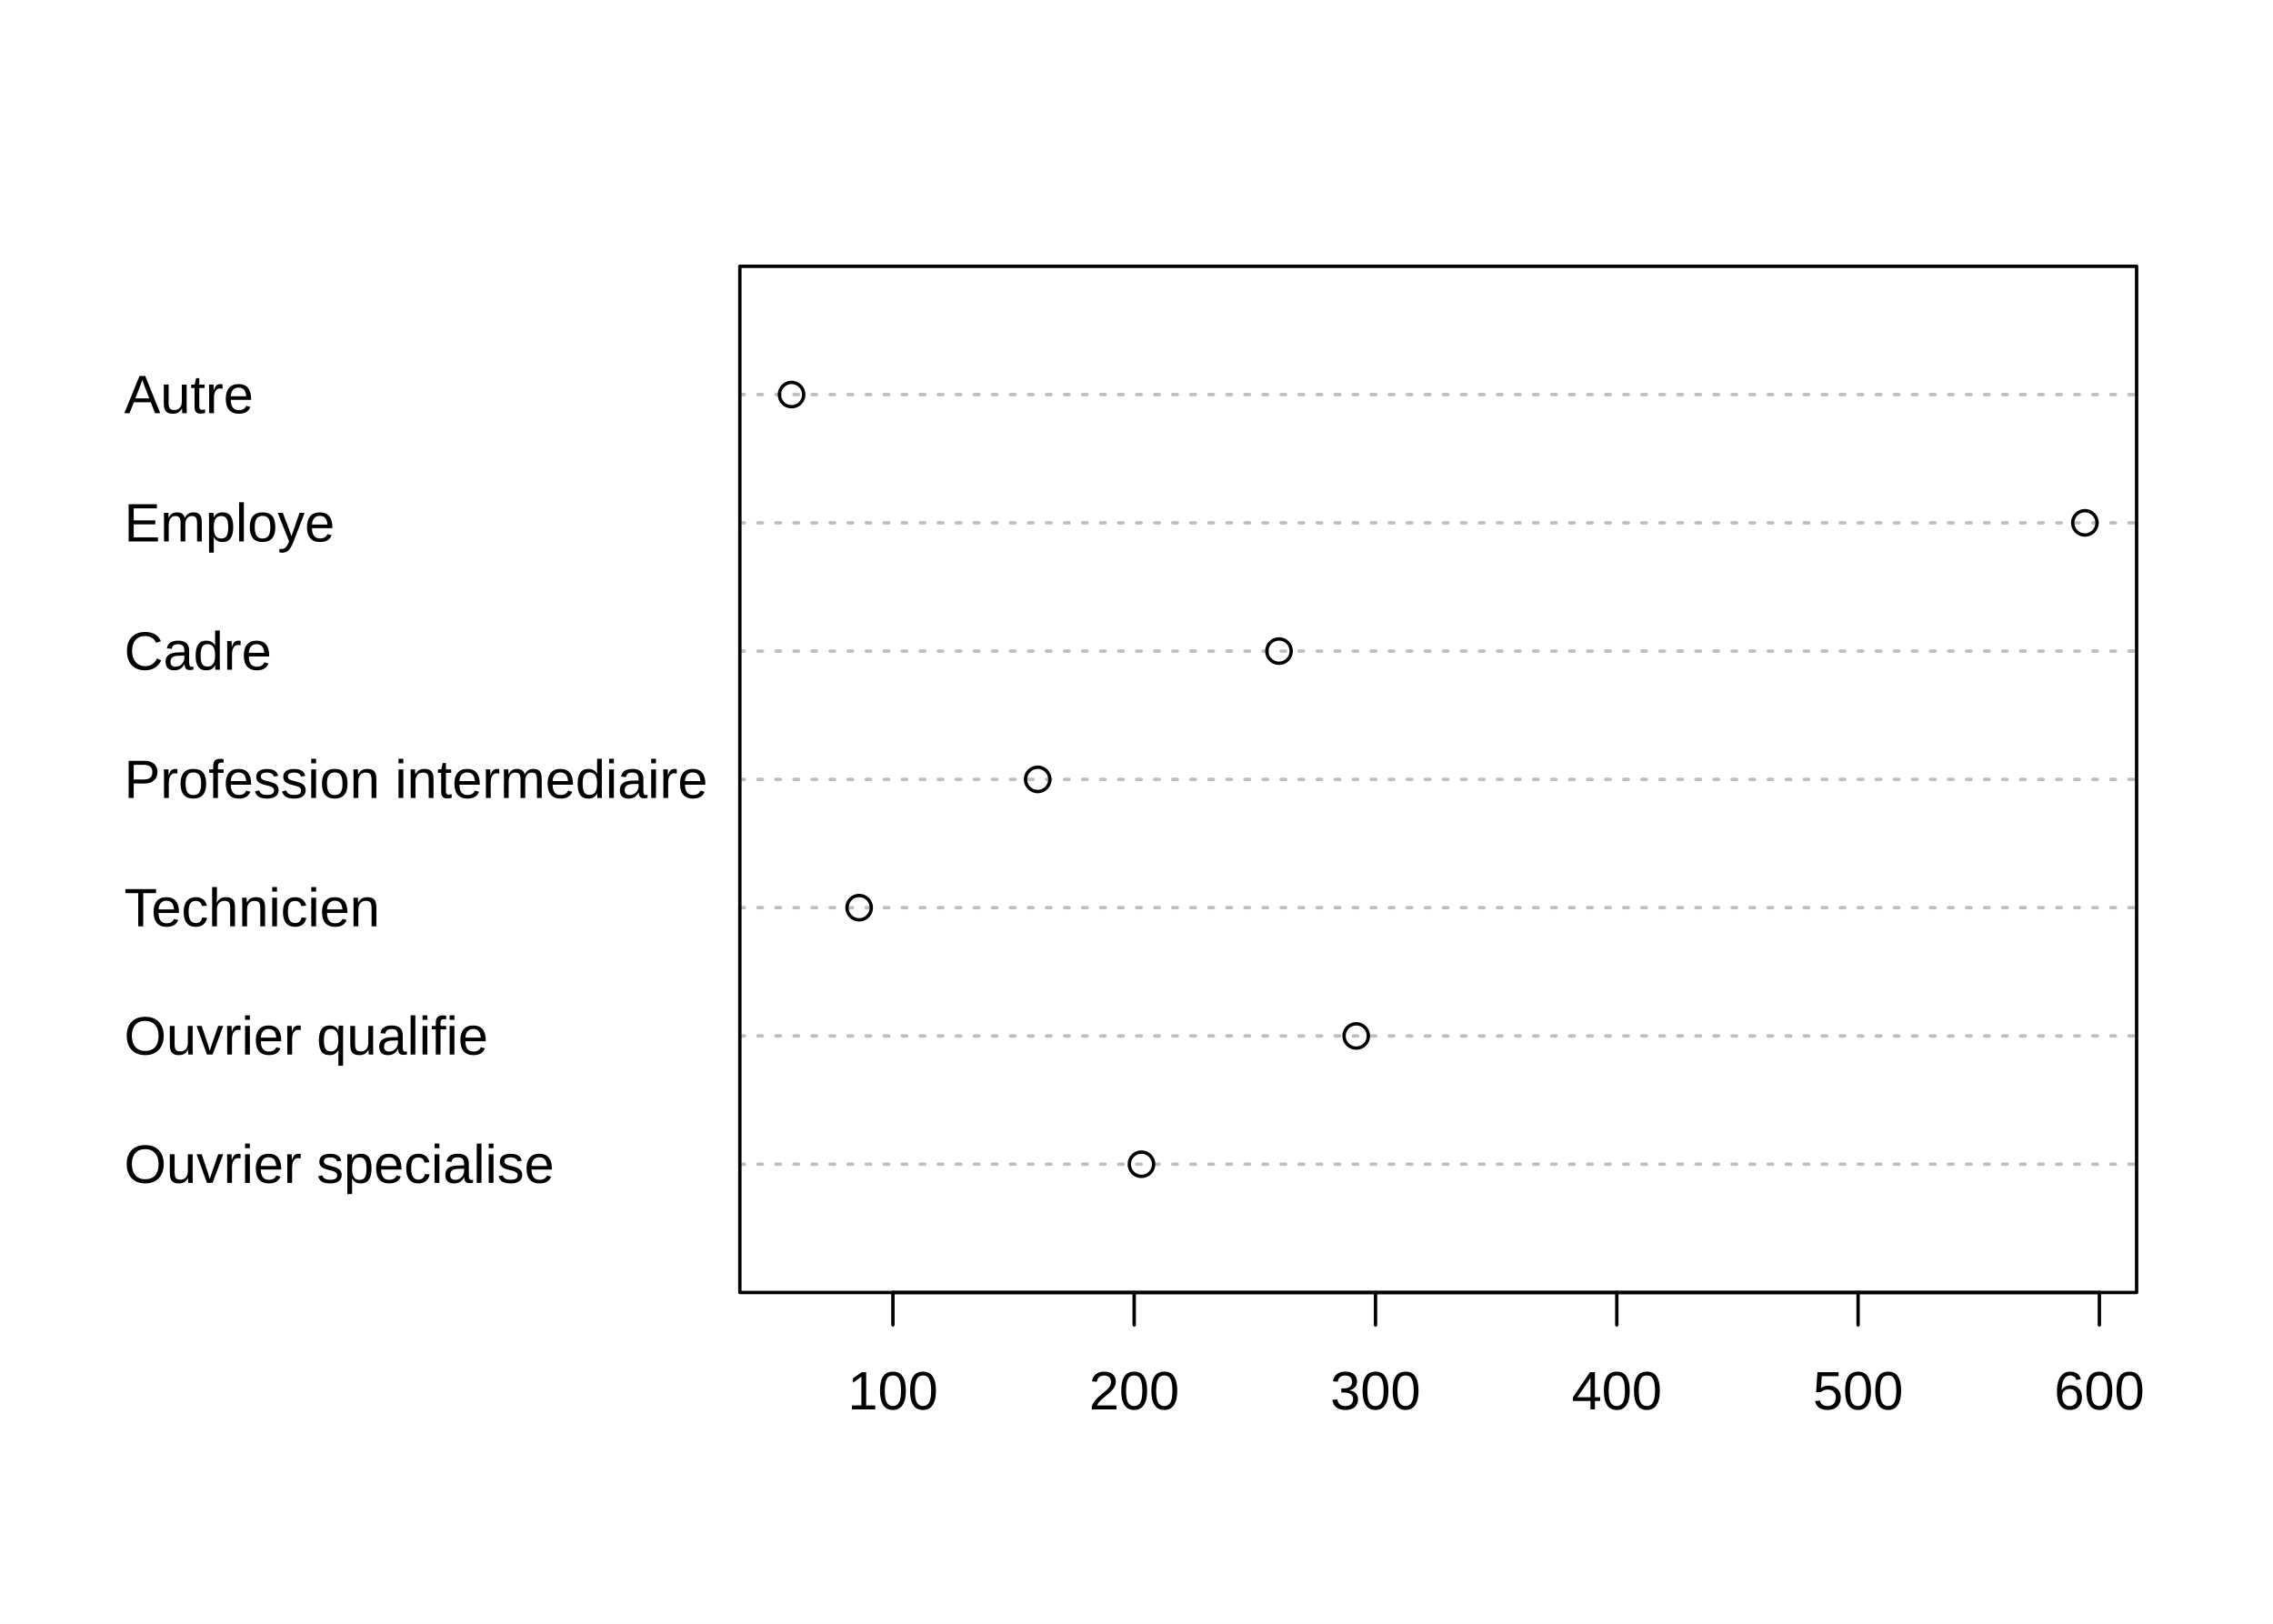
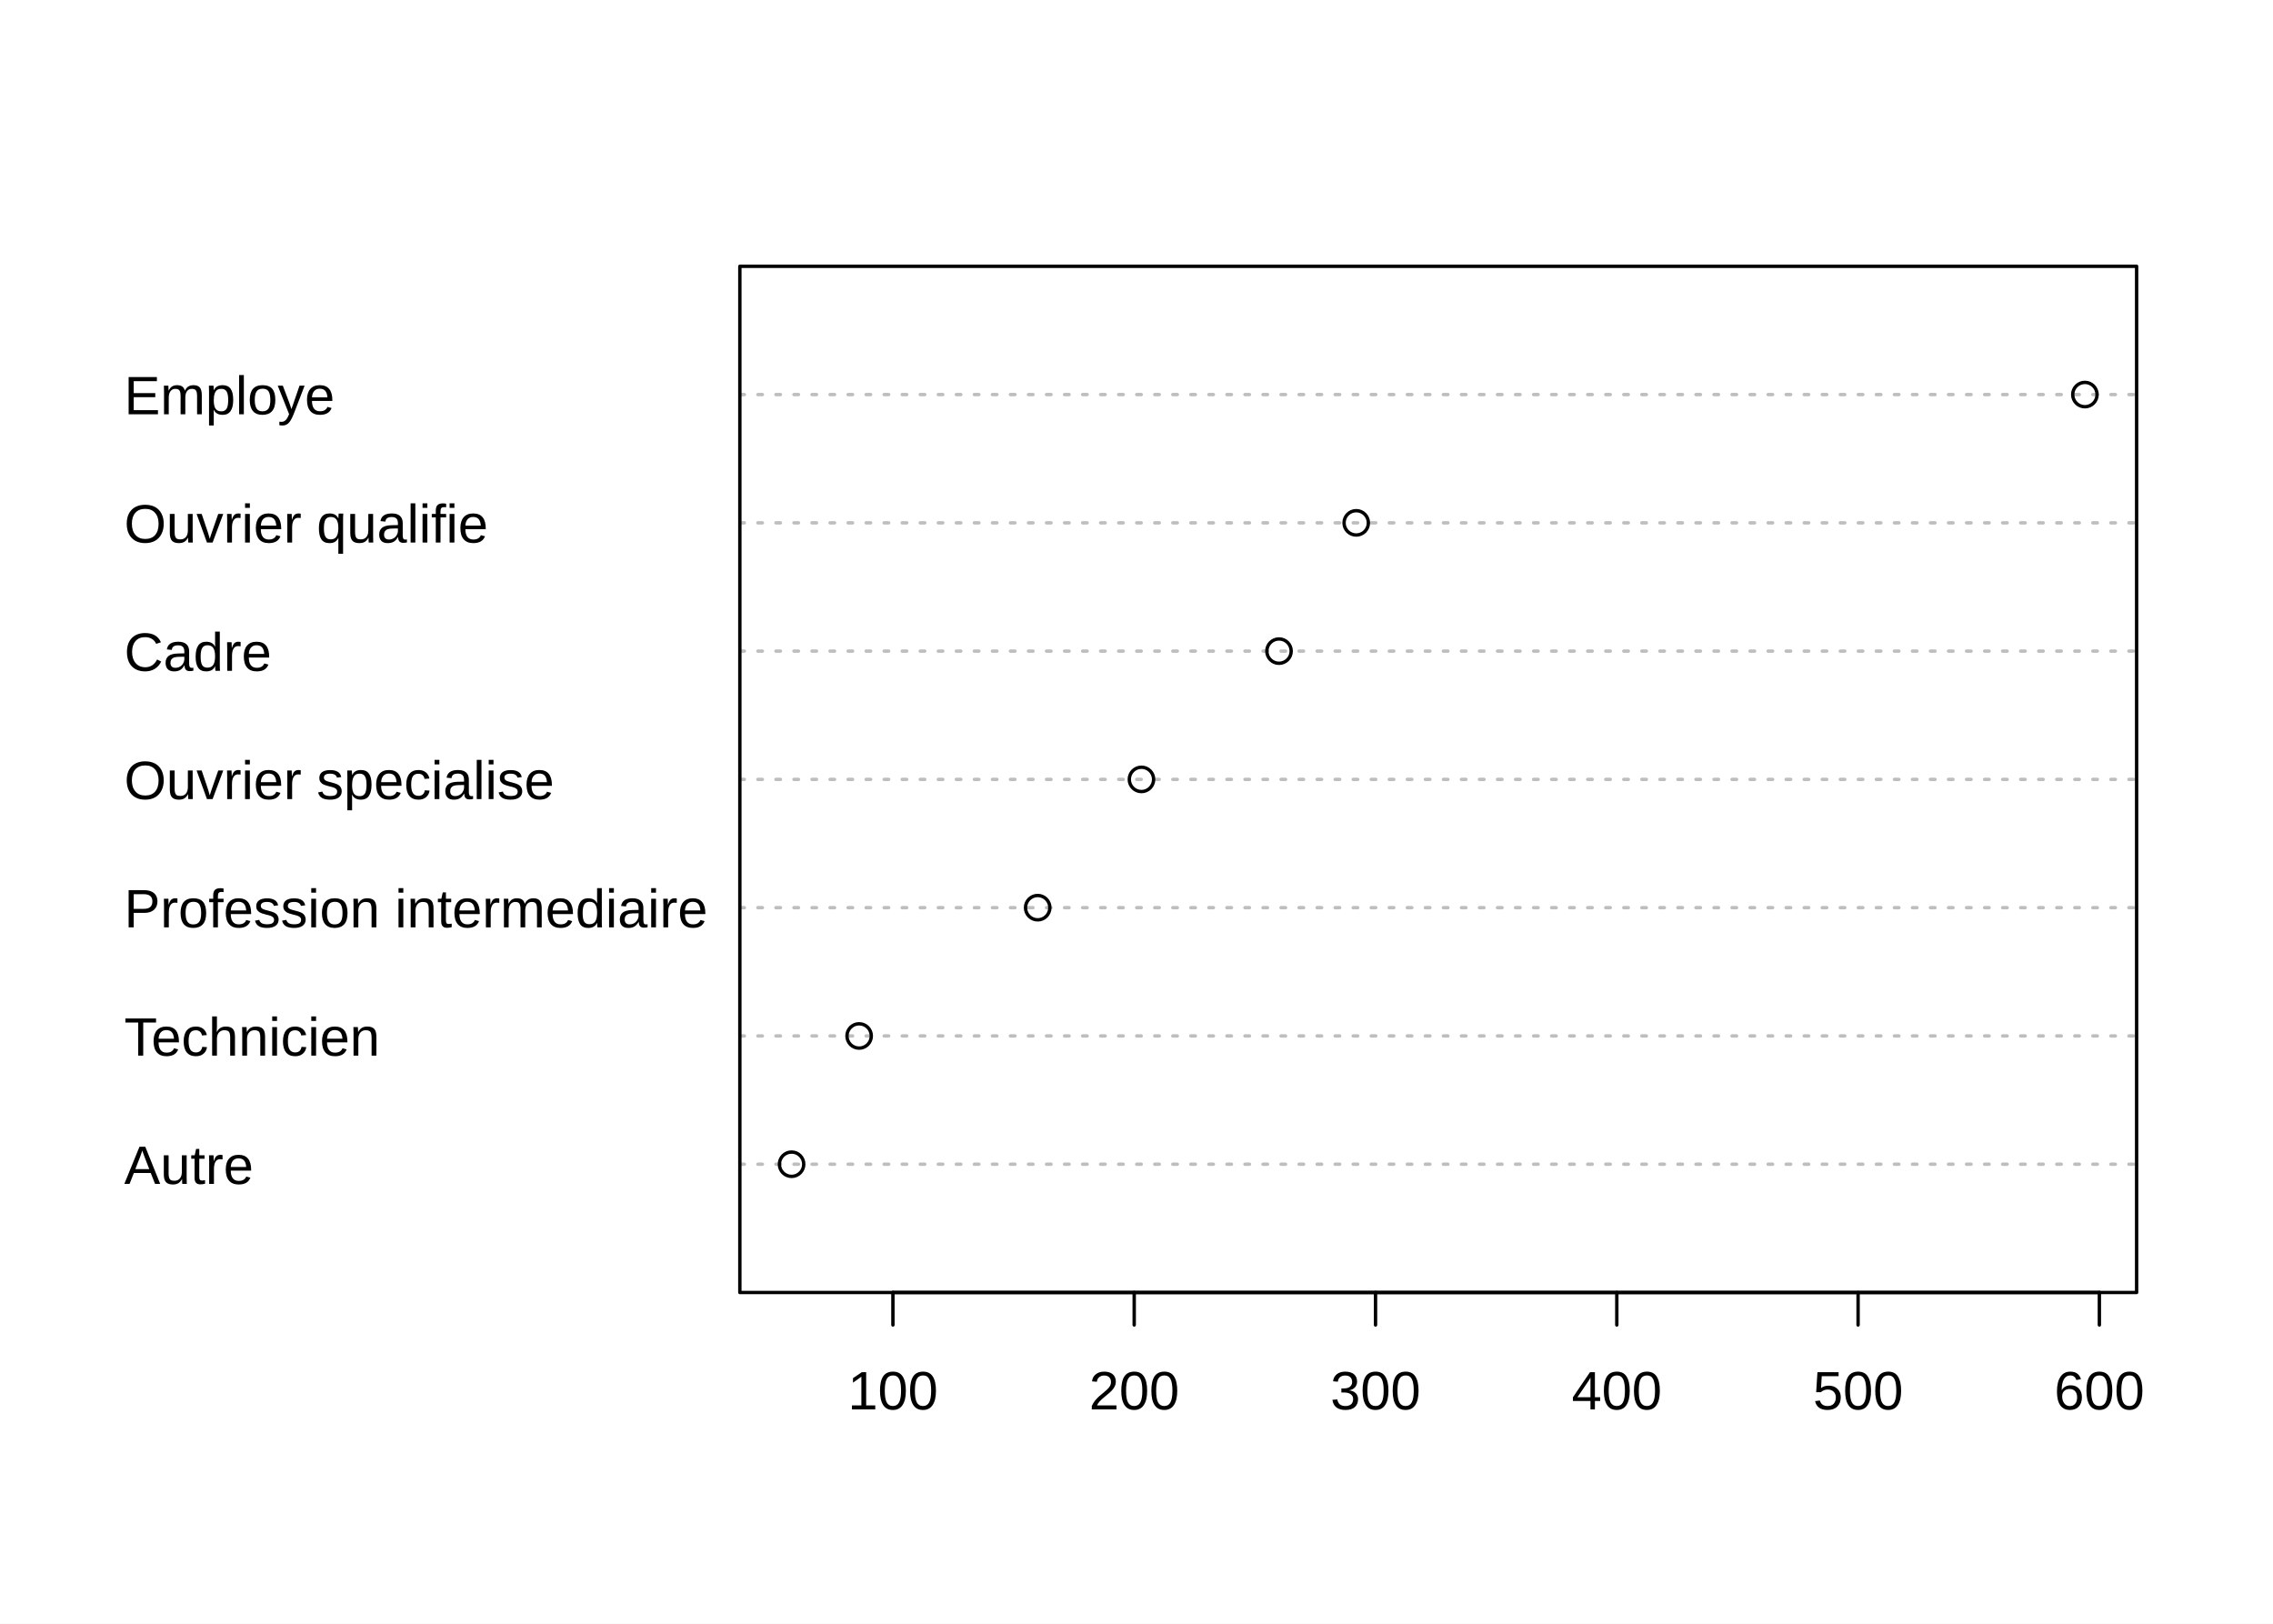
- <svg xmlns="http://www.w3.org/2000/svg" viewBox="0 0 504.00 360.00">
+ <svg xmlns="http://www.w3.org/2000/svg" class="svglite" width="504.00pt" height="360.00pt" viewBox="0 0 504.00 360.00">
  <defs>
    <style type="text/css">
-     line, polyline, polygon, path, rect, circle {
+     .svglite line, .svglite polyline, .svglite polygon, .svglite path, .svglite rect, .svglite circle {
      fill: none;
      stroke: #000000;
      stroke-linecap: round;
      stroke-linejoin: round;
      stroke-miterlimit: 10.00;
    }
  </style>
  </defs>
  <rect width="100%" height="100%" style="stroke: none; fill: #FFFFFF;" />
-   <text x="27.54" y="262.25" style="font-size: 12.00px; font-family: Arimo;" textLength="95.37px" lengthAdjust="spacingAndGlyphs">Ouvrier specialise</text>
-   <text x="27.54" y="233.81" style="font-size: 12.00px; font-family: Arimo;" textLength="80.70px" lengthAdjust="spacingAndGlyphs">Ouvrier qualifie</text>
-   <text x="27.54" y="205.37" style="font-size: 12.00px; font-family: Arimo;" textLength="58.03px" lengthAdjust="spacingAndGlyphs">Technicien</text>
-   <text x="27.54" y="176.93" style="font-size: 12.00px; font-family: Arimo;" textLength="129.39px" lengthAdjust="spacingAndGlyphs">Profession intermediaire</text>
-   <text x="27.54" y="148.49" style="font-size: 12.00px; font-family: Arimo;" textLength="32.68px" lengthAdjust="spacingAndGlyphs">Cadre</text>
-   <text x="27.54" y="120.05" style="font-size: 12.00px; font-family: Arimo;" textLength="46.69px" lengthAdjust="spacingAndGlyphs">Employe</text>
-   <text x="27.54" y="91.61" style="font-size: 12.00px; font-family: Arimo;" textLength="28.68px" lengthAdjust="spacingAndGlyphs">Autre</text>
  <defs>
-     <clipPath id="cpMTY0LjA1fDQ3My43NnwyODYuNTZ8NTkuMDQ=">
+     <clipPath id="cpMC4wMHw1MDQuMDB8MC4wMHwzNjAuMDA=">
+       <rect x="0.00" y="0.00" width="504.00" height="360.00" />
+     </clipPath>
+   </defs>
+   <g clip-path="url(#cpMC4wMHw1MDQuMDB8MC4wMHwzNjAuMDA=)">
+     <text x="27.54" y="262.49" style="font-size: 12.00px; font-family: Liberation Sans;" textLength="32.58px" lengthAdjust="spacingAndGlyphs">Autre</text>
+     <text x="27.54" y="234.05" style="font-size: 12.00px; font-family: Liberation Sans;" textLength="62.77px" lengthAdjust="spacingAndGlyphs">Technicien</text>
+     <text x="27.54" y="205.61" style="font-size: 12.00px; font-family: Liberation Sans;" textLength="145.81px" lengthAdjust="spacingAndGlyphs">Profession intermediaire</text>
+     <text x="27.54" y="177.17" style="font-size: 12.00px; font-family: Liberation Sans;" textLength="107.43px" lengthAdjust="spacingAndGlyphs">Ouvrier specialise</text>
+     <text x="27.54" y="148.73" style="font-size: 12.00px; font-family: Liberation Sans;" textLength="35.41px" lengthAdjust="spacingAndGlyphs">Cadre</text>
+     <text x="27.54" y="120.29" style="font-size: 12.00px; font-family: Liberation Sans;" textLength="92.76px" lengthAdjust="spacingAndGlyphs">Ouvrier qualifie</text>
+     <text x="27.54" y="91.85" style="font-size: 12.00px; font-family: Liberation Sans;" textLength="52.06px" lengthAdjust="spacingAndGlyphs">Employe</text>
+   </g>
+   <defs>
+     <clipPath id="cpMTY0LjA1fDQ3My43Nnw1OS4wNHwyODYuNTY=">
      <rect x="164.05" y="59.04" width="309.71" height="227.52" />
    </clipPath>
  </defs>
-   <line x1="164.05" y1="258.12" x2="473.76" y2="258.12" style="stroke-width: 0.75; stroke: #BEBEBE; stroke-dasharray: 1.00,3.00;" clip-path="url(#cpMTY0LjA1fDQ3My43NnwyODYuNTZ8NTkuMDQ=)" />
-   <line x1="164.05" y1="229.68" x2="473.76" y2="229.68" style="stroke-width: 0.75; stroke: #BEBEBE; stroke-dasharray: 1.00,3.00;" clip-path="url(#cpMTY0LjA1fDQ3My43NnwyODYuNTZ8NTkuMDQ=)" />
-   <line x1="164.05" y1="201.24" x2="473.76" y2="201.24" style="stroke-width: 0.75; stroke: #BEBEBE; stroke-dasharray: 1.00,3.00;" clip-path="url(#cpMTY0LjA1fDQ3My43NnwyODYuNTZ8NTkuMDQ=)" />
-   <line x1="164.05" y1="172.80" x2="473.76" y2="172.80" style="stroke-width: 0.75; stroke: #BEBEBE; stroke-dasharray: 1.00,3.00;" clip-path="url(#cpMTY0LjA1fDQ3My43NnwyODYuNTZ8NTkuMDQ=)" />
-   <line x1="164.05" y1="144.36" x2="473.76" y2="144.36" style="stroke-width: 0.75; stroke: #BEBEBE; stroke-dasharray: 1.00,3.00;" clip-path="url(#cpMTY0LjA1fDQ3My43NnwyODYuNTZ8NTkuMDQ=)" />
-   <line x1="164.05" y1="115.92" x2="473.76" y2="115.92" style="stroke-width: 0.75; stroke: #BEBEBE; stroke-dasharray: 1.00,3.00;" clip-path="url(#cpMTY0LjA1fDQ3My43NnwyODYuNTZ8NTkuMDQ=)" />
-   <line x1="164.05" y1="87.48" x2="473.76" y2="87.48" style="stroke-width: 0.75; stroke: #BEBEBE; stroke-dasharray: 1.00,3.00;" clip-path="url(#cpMTY0LjA1fDQ3My43NnwyODYuNTZ8NTkuMDQ=)" />
-   <circle cx="253.10" cy="258.12" r="2.70" style="stroke-width: 0.75;" clip-path="url(#cpMTY0LjA1fDQ3My43NnwyODYuNTZ8NTkuMDQ=)" />
-   <circle cx="300.72" cy="229.68" r="2.70" style="stroke-width: 0.75;" clip-path="url(#cpMTY0LjA1fDQ3My43NnwyODYuNTZ8NTkuMDQ=)" />
-   <circle cx="190.50" cy="201.24" r="2.70" style="stroke-width: 0.75;" clip-path="url(#cpMTY0LjA1fDQ3My43NnwyODYuNTZ8NTkuMDQ=)" />
-   <circle cx="230.09" cy="172.80" r="2.70" style="stroke-width: 0.75;" clip-path="url(#cpMTY0LjA1fDQ3My43NnwyODYuNTZ8NTkuMDQ=)" />
-   <circle cx="283.60" cy="144.36" r="2.70" style="stroke-width: 0.75;" clip-path="url(#cpMTY0LjA1fDQ3My43NnwyODYuNTZ8NTkuMDQ=)" />
-   <circle cx="462.29" cy="115.92" r="2.70" style="stroke-width: 0.75;" clip-path="url(#cpMTY0LjA1fDQ3My43NnwyODYuNTZ8NTkuMDQ=)" />
-   <circle cx="175.52" cy="87.48" r="2.70" style="stroke-width: 0.75;" clip-path="url(#cpMTY0LjA1fDQ3My43NnwyODYuNTZ8NTkuMDQ=)" />
-   <defs>
-     <clipPath id="cpMC4wMHw1MDQuMDB8MzYwLjAwfDAuMDA=">
-       <rect x="0.00" y="0.00" width="504.00" height="360.00" />
-     </clipPath>
-   </defs>
-   <line x1="197.99" y1="286.56" x2="465.50" y2="286.56" style="stroke-width: 0.75;" clip-path="url(#cpMC4wMHw1MDQuMDB8MzYwLjAwfDAuMDA=)" />
-   <line x1="197.99" y1="286.56" x2="197.99" y2="293.76" style="stroke-width: 0.75;" clip-path="url(#cpMC4wMHw1MDQuMDB8MzYwLjAwfDAuMDA=)" />
-   <line x1="251.49" y1="286.56" x2="251.49" y2="293.76" style="stroke-width: 0.75;" clip-path="url(#cpMC4wMHw1MDQuMDB8MzYwLjAwfDAuMDA=)" />
-   <line x1="305.00" y1="286.56" x2="305.00" y2="293.76" style="stroke-width: 0.75;" clip-path="url(#cpMC4wMHw1MDQuMDB8MzYwLjAwfDAuMDA=)" />
-   <line x1="358.50" y1="286.56" x2="358.50" y2="293.76" style="stroke-width: 0.75;" clip-path="url(#cpMC4wMHw1MDQuMDB8MzYwLjAwfDAuMDA=)" />
-   <line x1="412.00" y1="286.56" x2="412.00" y2="293.76" style="stroke-width: 0.75;" clip-path="url(#cpMC4wMHw1MDQuMDB8MzYwLjAwfDAuMDA=)" />
-   <line x1="465.50" y1="286.56" x2="465.50" y2="293.76" style="stroke-width: 0.75;" clip-path="url(#cpMC4wMHw1MDQuMDB8MzYwLjAwfDAuMDA=)" />
-   <g clip-path="url(#cpMC4wMHw1MDQuMDB8MzYwLjAwfDAuMDA=)">
-     <text x="187.98" y="312.48" style="font-size: 12.00px; font-family: Arimo;" textLength="20.02px" lengthAdjust="spacingAndGlyphs">100</text>
+   <g clip-path="url(#cpMTY0LjA1fDQ3My43Nnw1OS4wNHwyODYuNTY=)">
+     <line x1="164.05" y1="258.12" x2="473.76" y2="258.12" style="stroke-width: 0.75; stroke: #BEBEBE; stroke-dasharray: 1.00,3.00;" />
+     <line x1="164.05" y1="229.68" x2="473.76" y2="229.68" style="stroke-width: 0.75; stroke: #BEBEBE; stroke-dasharray: 1.00,3.00;" />
+     <line x1="164.05" y1="201.24" x2="473.76" y2="201.24" style="stroke-width: 0.75; stroke: #BEBEBE; stroke-dasharray: 1.00,3.00;" />
+     <line x1="164.05" y1="172.80" x2="473.76" y2="172.80" style="stroke-width: 0.75; stroke: #BEBEBE; stroke-dasharray: 1.00,3.00;" />
+     <line x1="164.05" y1="144.36" x2="473.76" y2="144.36" style="stroke-width: 0.75; stroke: #BEBEBE; stroke-dasharray: 1.00,3.00;" />
+     <line x1="164.05" y1="115.92" x2="473.76" y2="115.92" style="stroke-width: 0.75; stroke: #BEBEBE; stroke-dasharray: 1.00,3.00;" />
+     <line x1="164.05" y1="87.48" x2="473.76" y2="87.48" style="stroke-width: 0.75; stroke: #BEBEBE; stroke-dasharray: 1.00,3.00;" />
+     <circle cx="175.52" cy="258.12" r="2.70" style="stroke-width: 0.75;" />
+     <circle cx="190.50" cy="229.68" r="2.70" style="stroke-width: 0.75;" />
+     <circle cx="230.09" cy="201.24" r="2.70" style="stroke-width: 0.75;" />
+     <circle cx="253.10" cy="172.80" r="2.70" style="stroke-width: 0.75;" />
+     <circle cx="283.60" cy="144.36" r="2.70" style="stroke-width: 0.75;" />
+     <circle cx="300.72" cy="115.92" r="2.70" style="stroke-width: 0.75;" />
+     <circle cx="462.29" cy="87.48" r="2.70" style="stroke-width: 0.75;" />
  </g>
-   <g clip-path="url(#cpMC4wMHw1MDQuMDB8MzYwLjAwfDAuMDA=)">
-     <text x="241.48" y="312.48" style="font-size: 12.00px; font-family: Arimo;" textLength="20.02px" lengthAdjust="spacingAndGlyphs">200</text>
+   <g clip-path="url(#cpMC4wMHw1MDQuMDB8MC4wMHwzNjAuMDA=)">
+     <line x1="197.99" y1="286.56" x2="465.50" y2="286.56" style="stroke-width: 0.75;" />
+     <line x1="197.99" y1="286.56" x2="197.99" y2="293.76" style="stroke-width: 0.75;" />
+     <line x1="251.49" y1="286.56" x2="251.49" y2="293.76" style="stroke-width: 0.75;" />
+     <line x1="305.00" y1="286.56" x2="305.00" y2="293.76" style="stroke-width: 0.75;" />
+     <line x1="358.50" y1="286.56" x2="358.50" y2="293.76" style="stroke-width: 0.75;" />
+     <line x1="412.00" y1="286.56" x2="412.00" y2="293.76" style="stroke-width: 0.75;" />
+     <line x1="465.50" y1="286.56" x2="465.50" y2="293.76" style="stroke-width: 0.75;" />
+     <text x="197.99" y="312.48" text-anchor="middle" style="font-size: 12.00px; font-family: Liberation Sans;" textLength="22.92px" lengthAdjust="spacingAndGlyphs">100</text>
+     <text x="251.49" y="312.48" text-anchor="middle" style="font-size: 12.00px; font-family: Liberation Sans;" textLength="22.92px" lengthAdjust="spacingAndGlyphs">200</text>
+     <text x="305.00" y="312.48" text-anchor="middle" style="font-size: 12.00px; font-family: Liberation Sans;" textLength="22.92px" lengthAdjust="spacingAndGlyphs">300</text>
+     <text x="358.50" y="312.48" text-anchor="middle" style="font-size: 12.00px; font-family: Liberation Sans;" textLength="22.92px" lengthAdjust="spacingAndGlyphs">400</text>
+     <text x="412.00" y="312.48" text-anchor="middle" style="font-size: 12.00px; font-family: Liberation Sans;" textLength="22.92px" lengthAdjust="spacingAndGlyphs">500</text>
+     <text x="465.50" y="312.48" text-anchor="middle" style="font-size: 12.00px; font-family: Liberation Sans;" textLength="22.92px" lengthAdjust="spacingAndGlyphs">600</text>
+     <polygon points="164.05,286.56 473.76,286.56 473.76,59.04 164.05,59.04 " style="stroke-width: 0.75; fill: none;" />
  </g>
-   <g clip-path="url(#cpMC4wMHw1MDQuMDB8MzYwLjAwfDAuMDA=)">
-     <text x="294.98" y="312.48" style="font-size: 12.00px; font-family: Arimo;" textLength="20.02px" lengthAdjust="spacingAndGlyphs">300</text>
-   </g>
-   <g clip-path="url(#cpMC4wMHw1MDQuMDB8MzYwLjAwfDAuMDA=)">
-     <text x="348.49" y="312.48" style="font-size: 12.00px; font-family: Arimo;" textLength="20.02px" lengthAdjust="spacingAndGlyphs">400</text>
-   </g>
-   <g clip-path="url(#cpMC4wMHw1MDQuMDB8MzYwLjAwfDAuMDA=)">
-     <text x="401.99" y="312.48" style="font-size: 12.00px; font-family: Arimo;" textLength="20.02px" lengthAdjust="spacingAndGlyphs">500</text>
-   </g>
-   <g clip-path="url(#cpMC4wMHw1MDQuMDB8MzYwLjAwfDAuMDA=)">
-     <text x="455.49" y="312.48" style="font-size: 12.00px; font-family: Arimo;" textLength="20.02px" lengthAdjust="spacingAndGlyphs">600</text>
-   </g>
-   <polyline points="164.05,286.56 473.76,286.56 473.76,59.04 164.05,59.04 164.05,286.56 " style="stroke-width: 0.75;" clip-path="url(#cpMC4wMHw1MDQuMDB8MzYwLjAwfDAuMDA=)" />
</svg>
